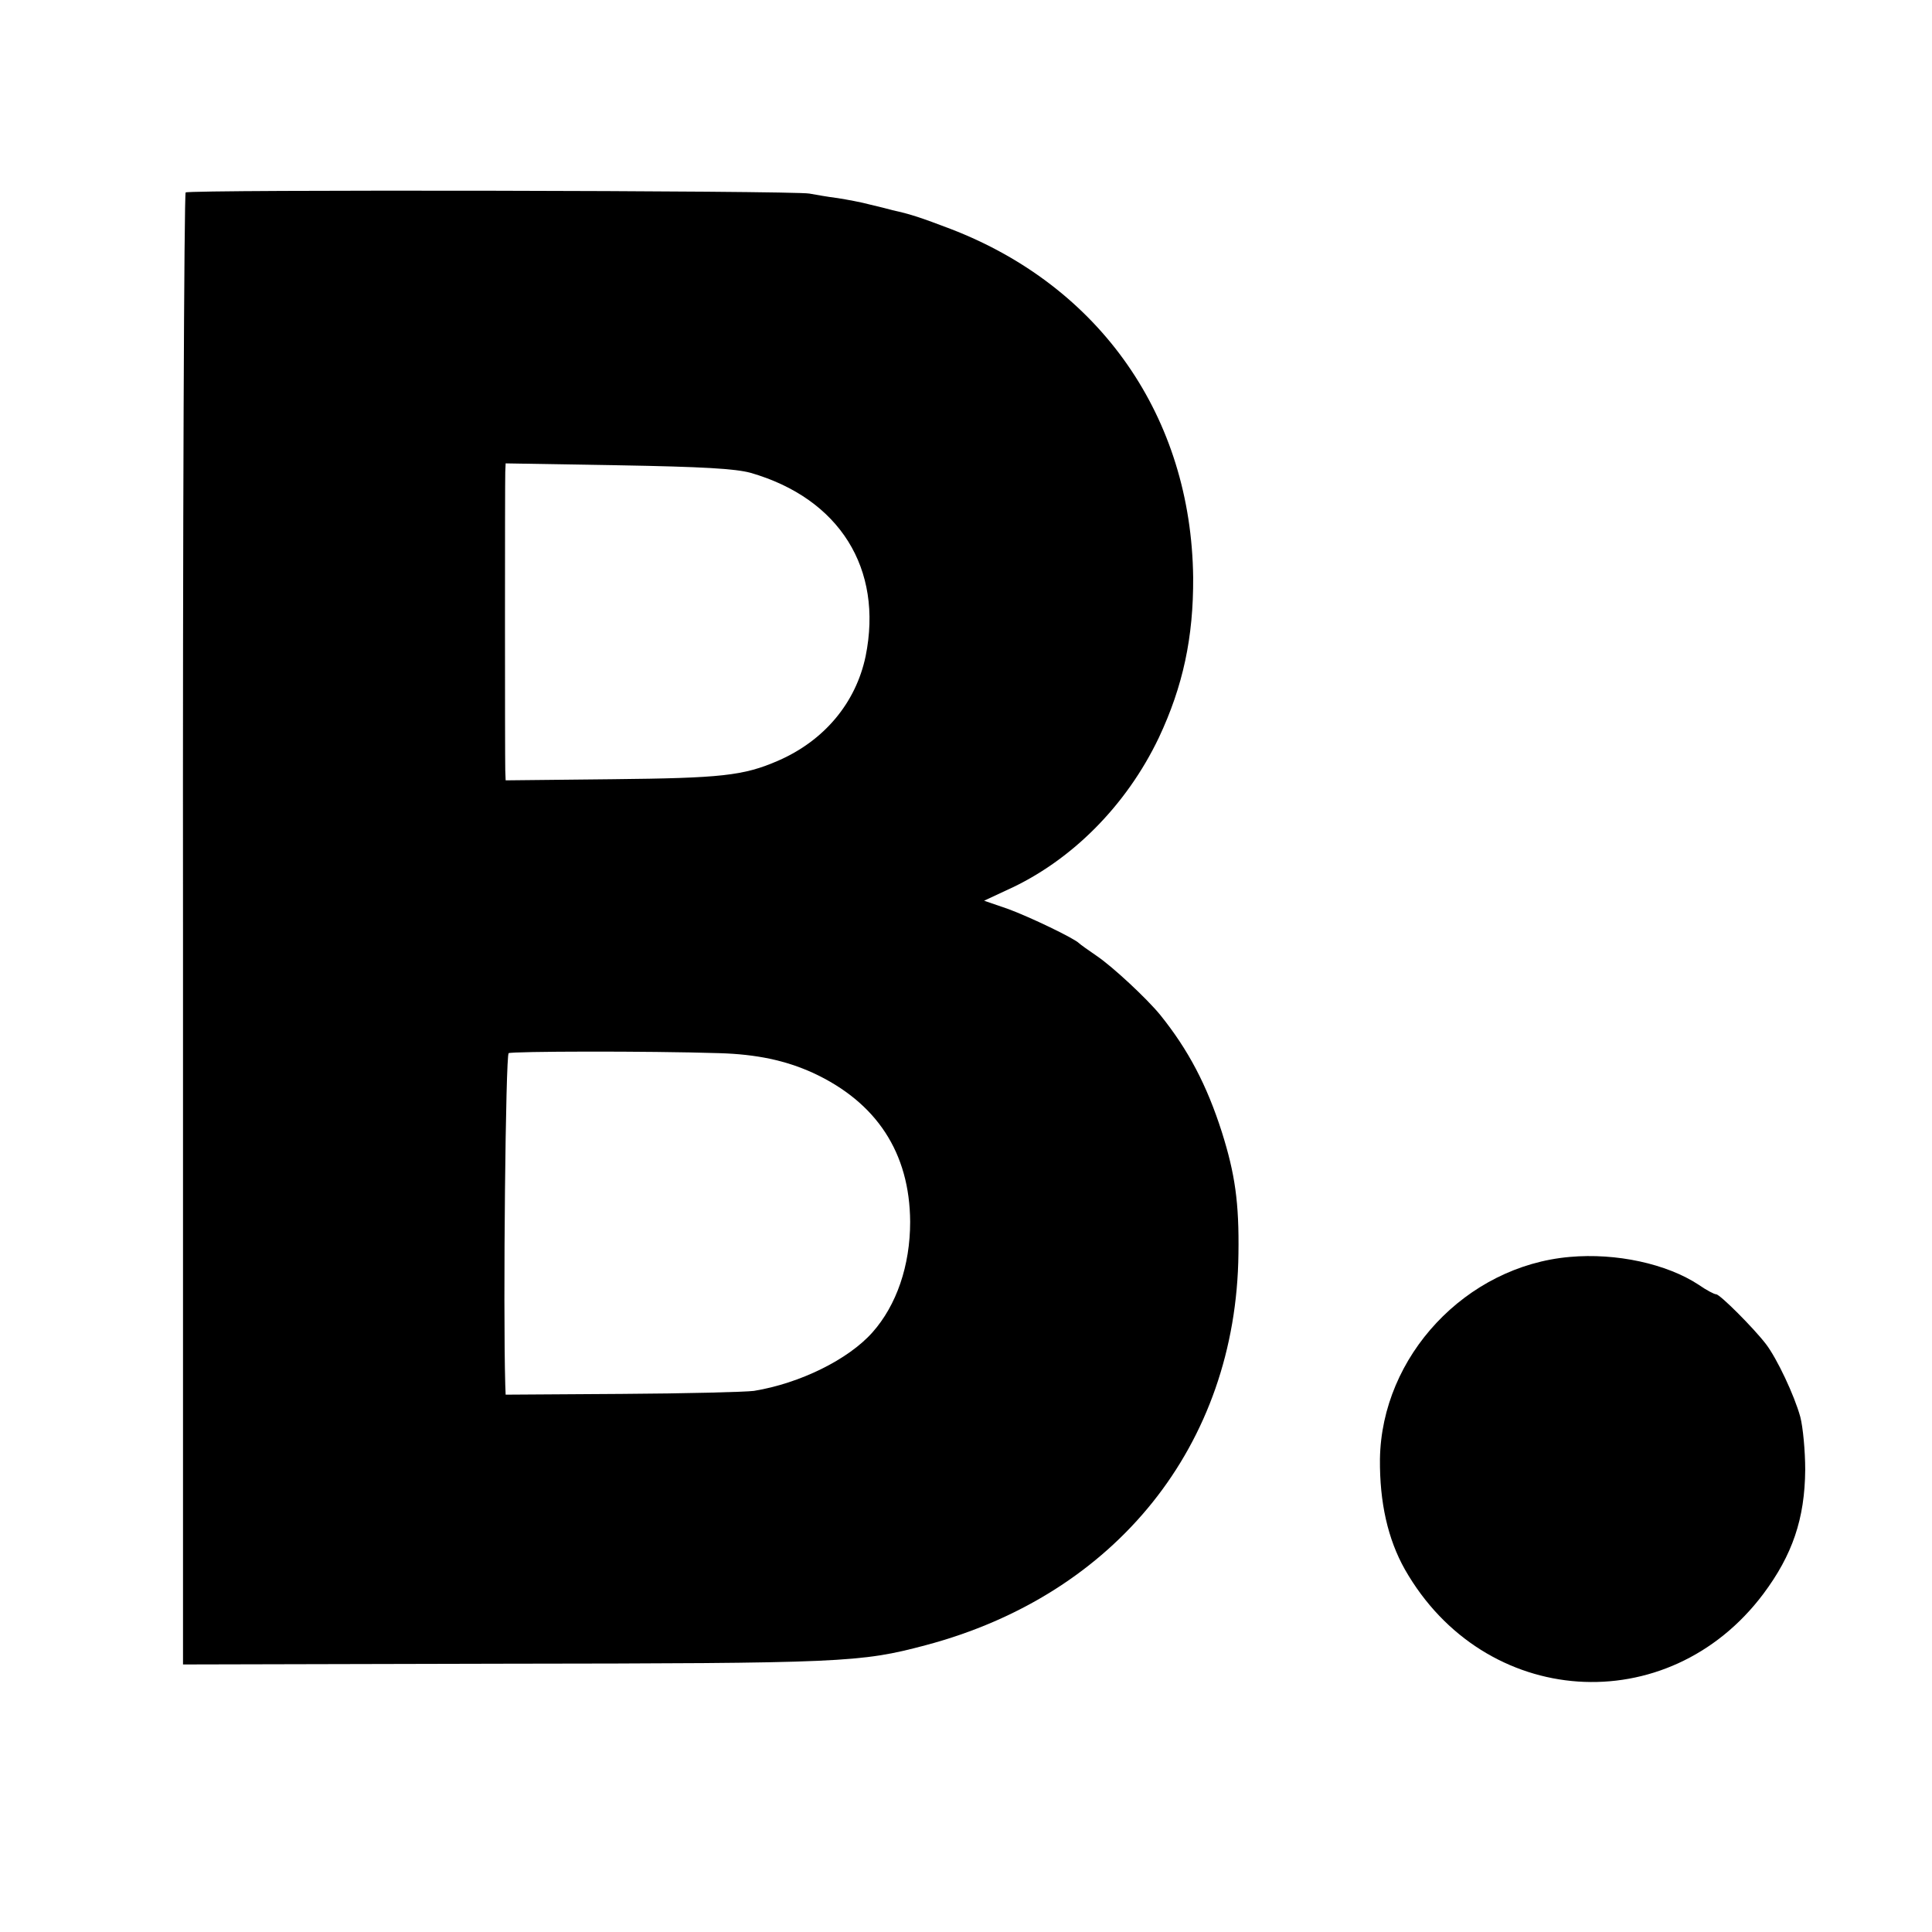
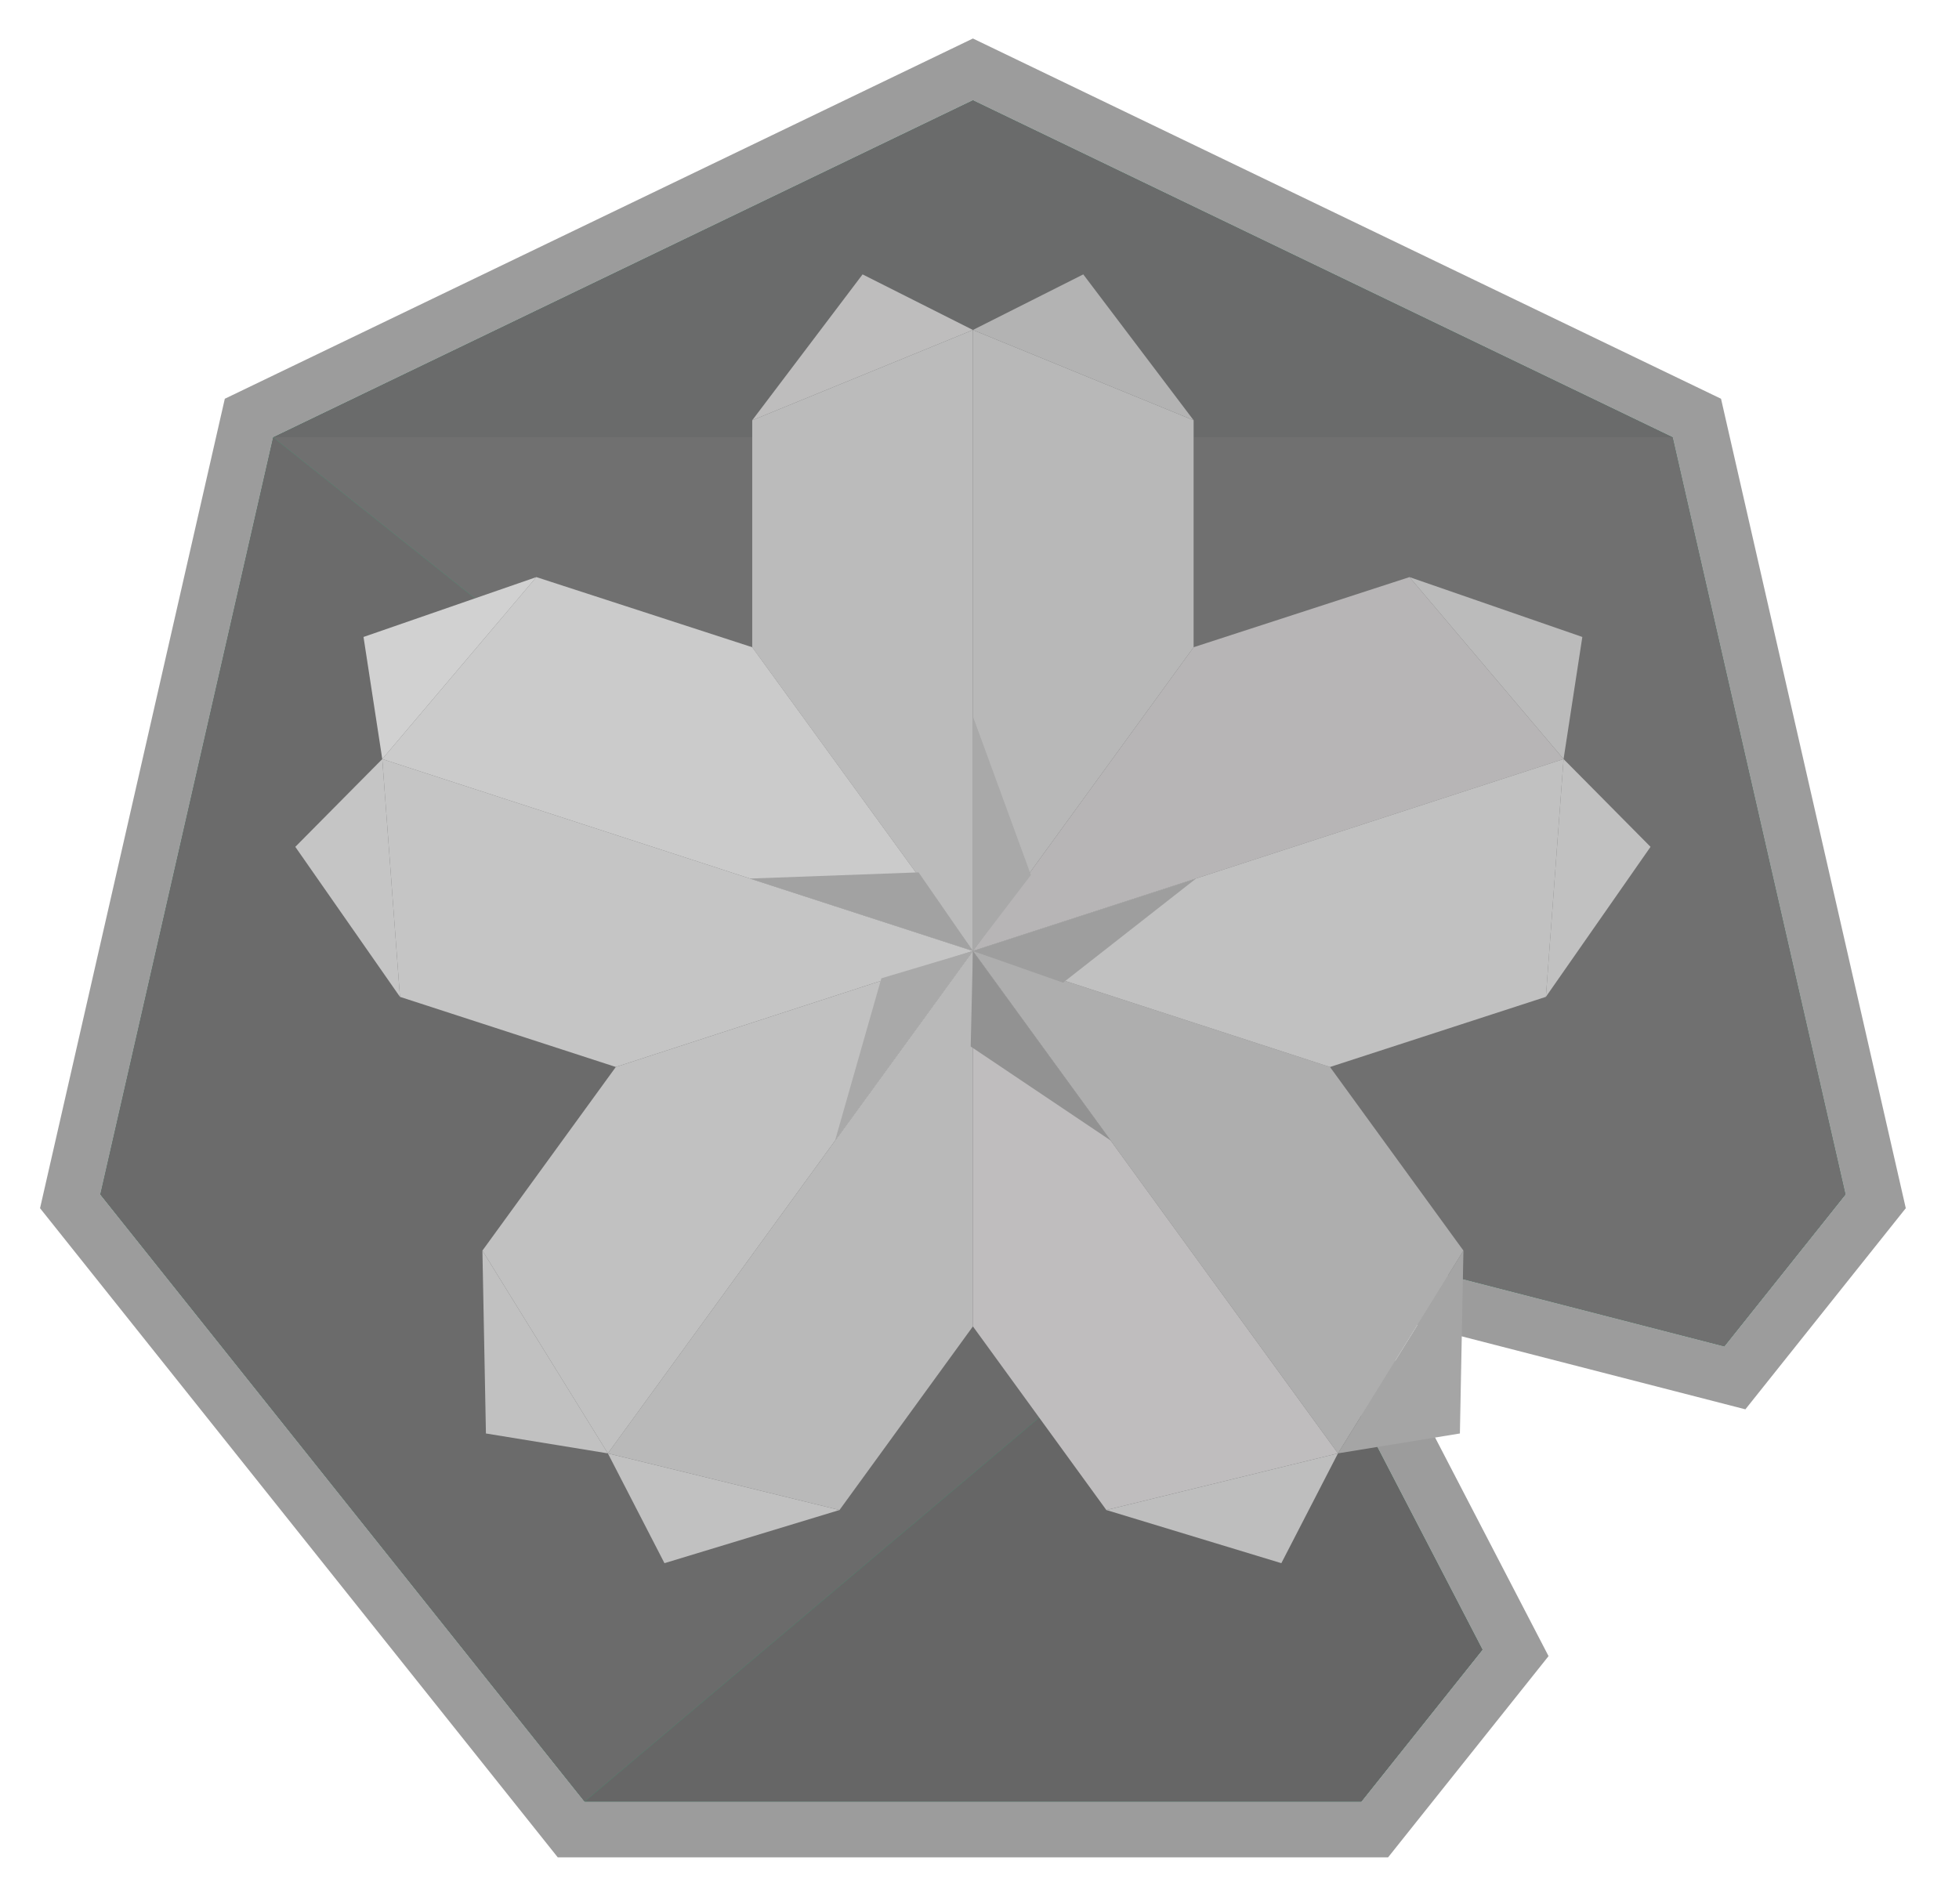
- <svg xmlns="http://www.w3.org/2000/svg" width="682.667" height="682.667" preserveAspectRatio="xMidYMid meet" version="1.0" viewBox="0 0 512 512">
-   <g fill="#000" stroke="none">
-     <path d="M492 4610 c-4 -3 -8 -882 -7 -1953 l0 -1948 850 2 c898 1 945 3 1118 49 505 134 823 531 829 1037 2 136 -9 212 -44 323 -40 125 -89 218 -163 310 -35 43 -126 128 -169 157 -22 15 -43 30 -46 33 -12 13 -131 70 -188 91 l-64 22 60 28 c171 77 317 224 403 404 64 136 92 266 91 425 -5 424 -245 770 -642 923 -79 30 -105 39 -155 50 -11 3 -38 10 -60 15 -22 6 -60 13 -85 17 -25 3 -58 9 -75 12 -36 8 -1643 11 -1653 3z m1497 -743 c236 -68 352 -254 305 -486 -26 -124 -110 -224 -232 -277 -92 -40 -151 -46 -439 -49 l-283 -3 -1 27 c-1 36 -1 760 0 790 l1 23 298 -5 c226 -4 310 -9 351 -20z m-82 -1538 c98 -3 174 -19 247 -52 169 -78 257 -212 258 -395 0 -116 -36 -221 -100 -293 -64 -72 -192 -135 -314 -155 -23 -3 -181 -7 -350 -8 l-308 -2 -1 26 c-6 210 1 874 9 879 9 5 366 6 559 0z" transform="translate(0,512) scale(0.1,-0.1)" />
-     <path d="M4160 1789 c-275 -24 -499 -263 -503 -536 -1 -115 21 -212 66 -292 210 -369 697 -402 950 -65 77 103 110 199 111 329 0 50 -6 113 -13 140 -16 58 -62 155 -91 193 -33 43 -122 132 -132 132 -5 0 -26 11 -46 25 -85 56 -219 85 -342 74z" transform="translate(0,512) scale(0.1,-0.1)" />
+ <svg xmlns="http://www.w3.org/2000/svg" width="100%" height="100%" viewBox="0 0 141 137" version="1.1" xml:space="preserve" style="fill-rule:evenodd;clip-rule:evenodd;stroke-linejoin:round;stroke-miterlimit:2;" id="svg32">
+   <defs id="defs32" />
+   <g transform="matrix(1,0,0,1,-784.765,-653.079)" id="g32">
+     <g transform="matrix(1.21411,0,0,1.21411,666.474,-158.681)" id="g2">
+       <path d="M155.107,674.545L196.598,694.526L206.845,739.422L199.656,748.437L172.349,741.41L185.322,766.411L178.133,775.426L132.082,775.426L103.369,739.422L113.617,694.526L155.107,674.545Z" style="fill:rgb(48,165,116);" id="path1" />
+       <path d="M199.457,692.246L210.41,740.236L200.901,752.16L178.67,746.439L189.232,766.792L179.72,778.721L130.495,778.721L99.804,740.236L110.758,692.246L155.107,670.888L199.457,692.246ZM155.107,674.545L113.617,694.526L103.369,739.422L132.082,775.426L178.133,775.426L185.322,766.411L172.349,741.41L199.656,748.437L206.845,739.422L196.598,694.526L155.107,674.545Z" style="fill:#9c9c9c;fill-opacity:1" id="path2" />
+     </g>
+     <g transform="matrix(1.21411,0,0,1.21411,666.474,-158.681)" id="g3">
+       <path d="M132.082,775.426L103.369,739.422L113.617,694.526L172.349,741.41L132.082,775.426Z" style="fill:#6b6b6b;fill-opacity:1" id="path3" />
+     </g>
+     <g transform="matrix(1.21411,0,0,1.21411,666.474,-158.681)" id="g4">
+       <path d="M172.349,741.41L185.322,766.411L178.133,775.426L132.082,775.426L172.349,741.41Z" style="fill:#666666;fill-opacity:1" id="path4" />
+     </g>
+     <g transform="matrix(1.21411,0,0,1.21411,666.474,-158.681)" id="g5">
+       <path d="M196.598,694.526L206.845,739.422L199.656,748.437L172.349,741.41L113.617,694.526L196.598,694.526Z" style="fill:#707070;fill-opacity:1" id="path5" />
+     </g>
+     <g transform="matrix(1.21411,0,0,1.21411,666.474,-158.681)" id="g6">
+       <path d="M113.617,694.526L155.107,674.545L196.598,694.526L113.617,694.526Z" style="fill:#6a6b6b;fill-opacity:1" id="path6" />
+     </g>
+     <g transform="matrix(1,0,0,1,806.02,672.83)" id="g7">
+       <path d="M32.887,10.5L40.829,0L48.771,4L32.887,10.5Z" style="fill:#bebdbd;fill-rule:nonzero;fill-opacity:1" id="path7" />
+     </g>
+     <g transform="matrix(1,0,0,1,806.02,672.83)" id="g8">
+       <path d="M48.771,4L48.771,48.701L32.887,26.837L32.887,10.5L48.771,4Z" style="fill:#bbbbbb;fill-rule:nonzero;fill-opacity:1" id="path8" />
+     </g>
+     <g transform="matrix(1,0,0,1,806.02,672.83)" id="g9">
+       <path d="M64.656,10.5L64.656,26.837L48.771,48.701L48.771,4L64.656,10.5Z" style="fill:#b8b8b8;fill-rule:nonzero;fill-opacity:1" id="path9" />
+     </g>
+     <g transform="matrix(1,0,0,1,806.02,672.83)" id="g10">
+       <path d="M48.771,4L56.714,0L64.656,10.5L48.771,4Z" style="fill:#b3b3b3;fill-rule:nonzero;fill-opacity:1" id="path10" />
+     </g>
+     <g transform="matrix(1,0,0,1,806.02,672.83)" id="g11">
+       <path d="M7.532,52.003L0,41.205L6.259,34.887L7.532,52.003Z" style="fill:#c5c5c5;fill-rule:nonzero;fill-opacity:1" id="path11" />
+     </g>
+     <g transform="matrix(1,0,0,1,806.02,672.83)" id="g12">
+       <path d="M6.259,34.887L48.771,48.701L23.069,57.051L7.532,52.003L6.259,34.887Z" style="fill:#c5c5c5;fill-rule:nonzero;fill-opacity:1" id="path12" />
+     </g>
+     <g transform="matrix(1,0,0,1,806.02,672.83)" id="g13">
+       <path d="M17.349,21.789L32.887,26.837L48.771,48.701L6.259,34.887L17.349,21.789Z" style="fill:#cbcbcb;fill-rule:nonzero;fill-opacity:1" id="path13" />
+     </g>
+     <g transform="matrix(1,0,0,1,806.02,672.83)" id="g14">
+       <path d="M6.259,34.887L4.909,26.098L17.349,21.789L6.259,34.887Z" style="fill:#d1d1d1;fill-rule:nonzero;fill-opacity:1" id="path14" />
+     </g>
+     <g transform="matrix(1,0,0,1,806.02,672.83)" id="g15">
+       <path d="M39.169,88.942L26.571,92.768L22.497,84.864L39.169,88.942Z" style="fill:#c1c1c1;fill-rule:nonzero;fill-opacity:1" id="path15" />
+     </g>
+     <g transform="matrix(1,0,0,1,806.02,672.83)" id="g16">
+       <path d="M22.497,84.864L48.771,48.7L48.771,75.725L39.169,88.942L22.497,84.864Z" style="fill:#b9b9b9;fill-rule:nonzero;fill-opacity:1" id="path16" />
+     </g>
+     <g transform="matrix(1,0,0,1,806.02,672.83)" id="g17">
+       <path d="M13.467,70.268L23.069,57.051L48.771,48.7L22.497,84.864L13.467,70.268Z" style="fill:#c1c1c1;fill-rule:nonzero;fill-opacity:1" id="path17" />
+     </g>
+     <g transform="matrix(1,0,0,1,806.02,672.83)" id="g18">
+       <path d="M22.497,84.864L13.72,83.432L13.467,70.268L22.497,84.864Z" style="fill:#c1c1c1;fill-rule:nonzero;fill-opacity:1" id="path18" />
+     </g>
+     <g transform="matrix(1,0,0,1,806.02,672.83)" id="g19">
+       <path d="M84.076,70.268L83.822,83.432L75.046,84.864L84.076,70.268Z" style="fill:#a5a5a5;fill-rule:nonzero;fill-opacity:1" id="path19" />
+     </g>
+     <g transform="matrix(1,0,0,1,806.02,672.83)" id="g20">
+       <path d="M75.046,84.864L48.771,48.7L74.473,57.052L84.076,70.268L75.046,84.864Z" style="fill:#aeaeae;fill-rule:nonzero;fill-opacity:1" id="path20" />
+     </g>
+     <g transform="matrix(1,0,0,1,806.02,672.83)" id="g21">
+       <path d="M58.374,88.942L48.771,75.725L48.771,48.7L75.046,84.864L58.374,88.942Z" style="fill:#bfbdbe;fill-rule:nonzero;fill-opacity:1" id="path21" />
+     </g>
+     <g transform="matrix(1,0,0,1,806.02,672.83)" id="g22">
+       <path d="M75.046,84.864L70.971,92.768L58.374,88.942L75.046,84.864Z" style="fill:#bebebe;fill-rule:nonzero;fill-opacity:1" id="path22" />
+     </g>
+     <g transform="matrix(1,0,0,1,806.02,672.83)" id="g23">
+       <path d="M80.193,21.789L92.634,26.098L91.284,34.887L80.193,21.789Z" style="fill:#bbbbbb;fill-rule:nonzero;fill-opacity:1" id="path23" />
+     </g>
+     <g transform="matrix(1,0,0,1,806.02,672.83)" id="g24">
+       <path d="M91.284,34.887L48.771,48.7L64.656,26.837L80.193,21.789L91.284,34.887Z" style="fill:#b7b5b6;fill-rule:nonzero;fill-opacity:1" id="path24" />
+     </g>
+     <g transform="matrix(1,0,0,1,806.02,672.83)" id="g25">
+       <path d="M90.011,52.003L74.473,57.052L48.771,48.7L91.284,34.887L90.011,52.003Z" style="fill:#c1c1c1;fill-rule:nonzero;fill-opacity:1" id="path25" />
+     </g>
+     <g transform="matrix(1,0,0,1,806.02,672.83)" id="g26">
+       <path d="M91.284,34.887L97.543,41.205L90.011,52.003L91.284,34.887Z" style="fill:#c1c1c1;fill-rule:nonzero;fill-opacity:1" id="path26" />
+     </g>
+     <g transform="matrix(1.07536,0,0,1.22068,830.72,680.641)" id="g27">
+       <path d="M22.385,33.497L22.385,19.667L26.266,29.019L22.385,33.497Z" style="fill:#a9a9a9;fill-opacity:1" id="path27" />
+     </g>
+     <g transform="matrix(0.331933,1.02285,-1.16107,0.376789,886.254,686.013)" id="g28">
+       <path d="M22.385,33.497L22.385,19.667L26.266,29.019L22.385,33.497Z" style="fill:#9e9e9e;fill-opacity:1" id="path28" />
+     </g>
+     <g transform="matrix(-0.869645,0.632544,-0.718025,-0.987167,898.31,740.439)" id="g29">
+       <path d="M22.385,33.497L22.385,19.667L26.266,29.019L22.385,33.497Z" style="fill:#929292;fill-opacity:1" id="path29" />
+     </g>
+     <g transform="matrix(-0.869927,-0.632157,0.717585,-0.987487,850.227,768.759)" id="g30">
+       <path d="M22.385,33.497L22.385,19.667L26.266,29.019L22.385,33.497Z" style="fill:#a9a9a9;fill-opacity:1" id="path30" />
+     </g>
+     <g transform="matrix(0.331988,-1.02283,1.16105,0.376853,808.468,731.803)" id="g31">
+       <path d="M22.385,33.497L22.385,19.667L26.266,29.019L22.385,33.497Z" style="fill:#a2a2a2;fill-opacity:1" id="path31" />
+     </g>
  </g>
</svg>
